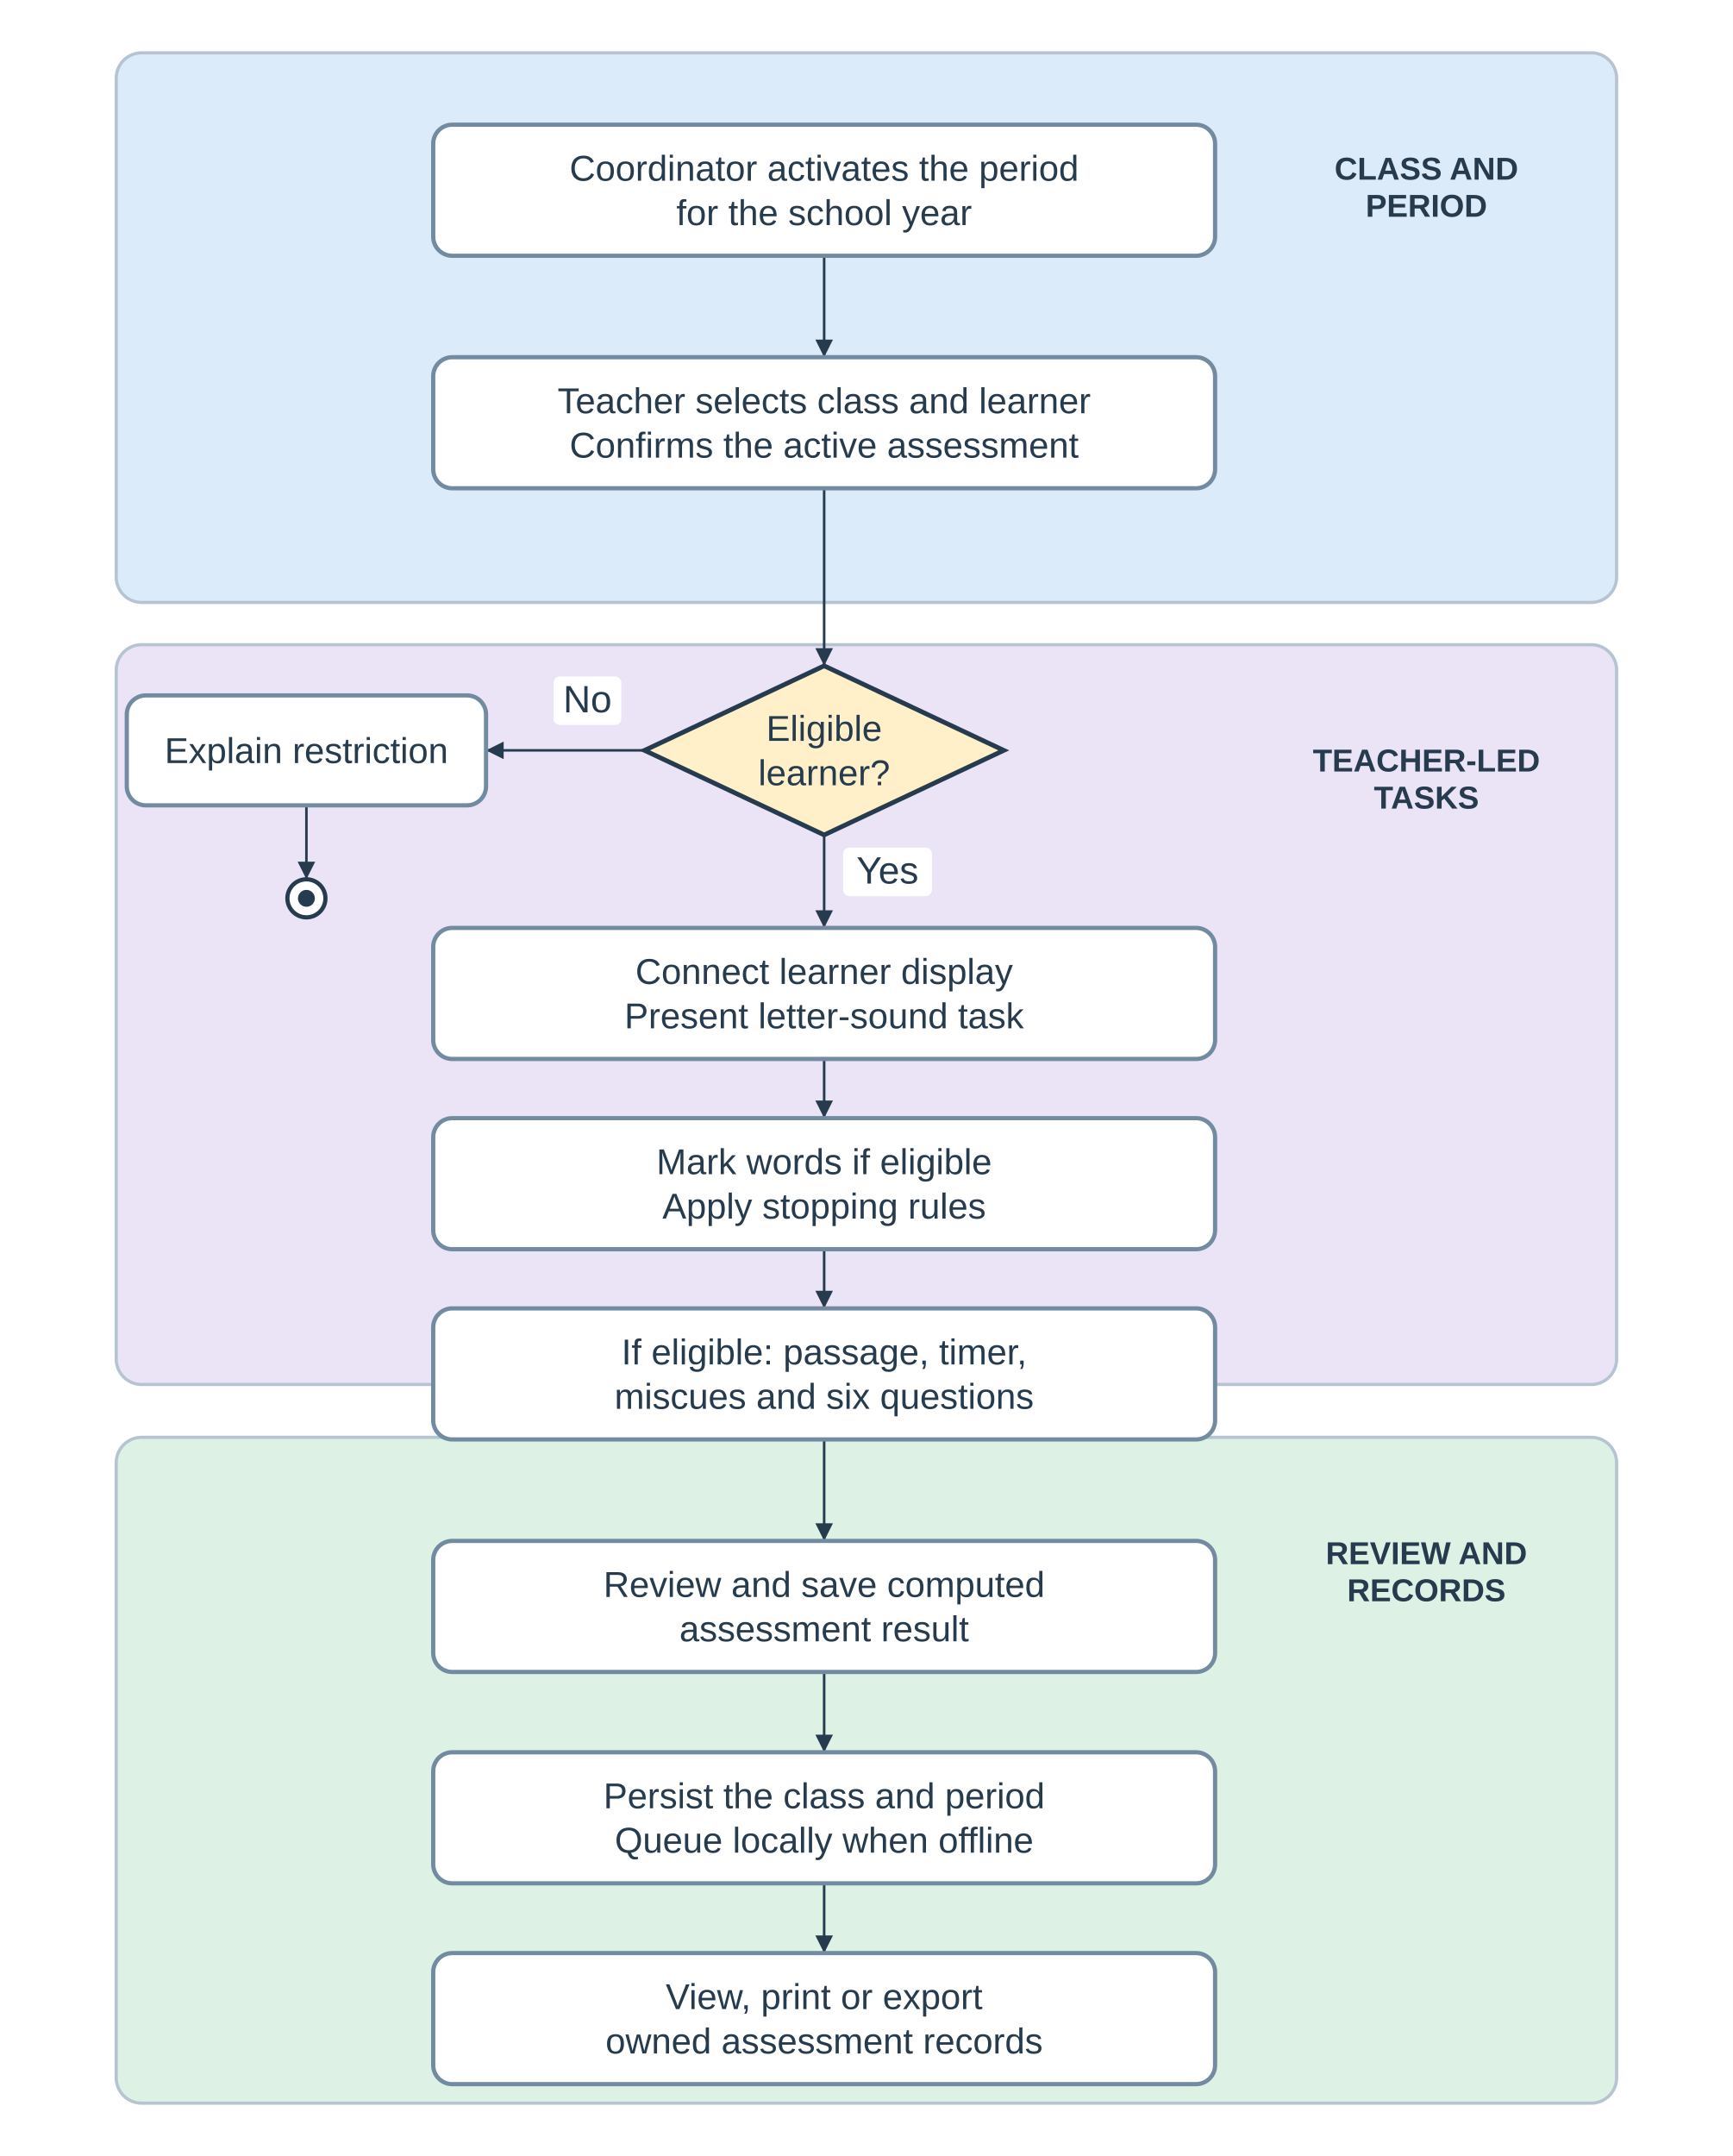
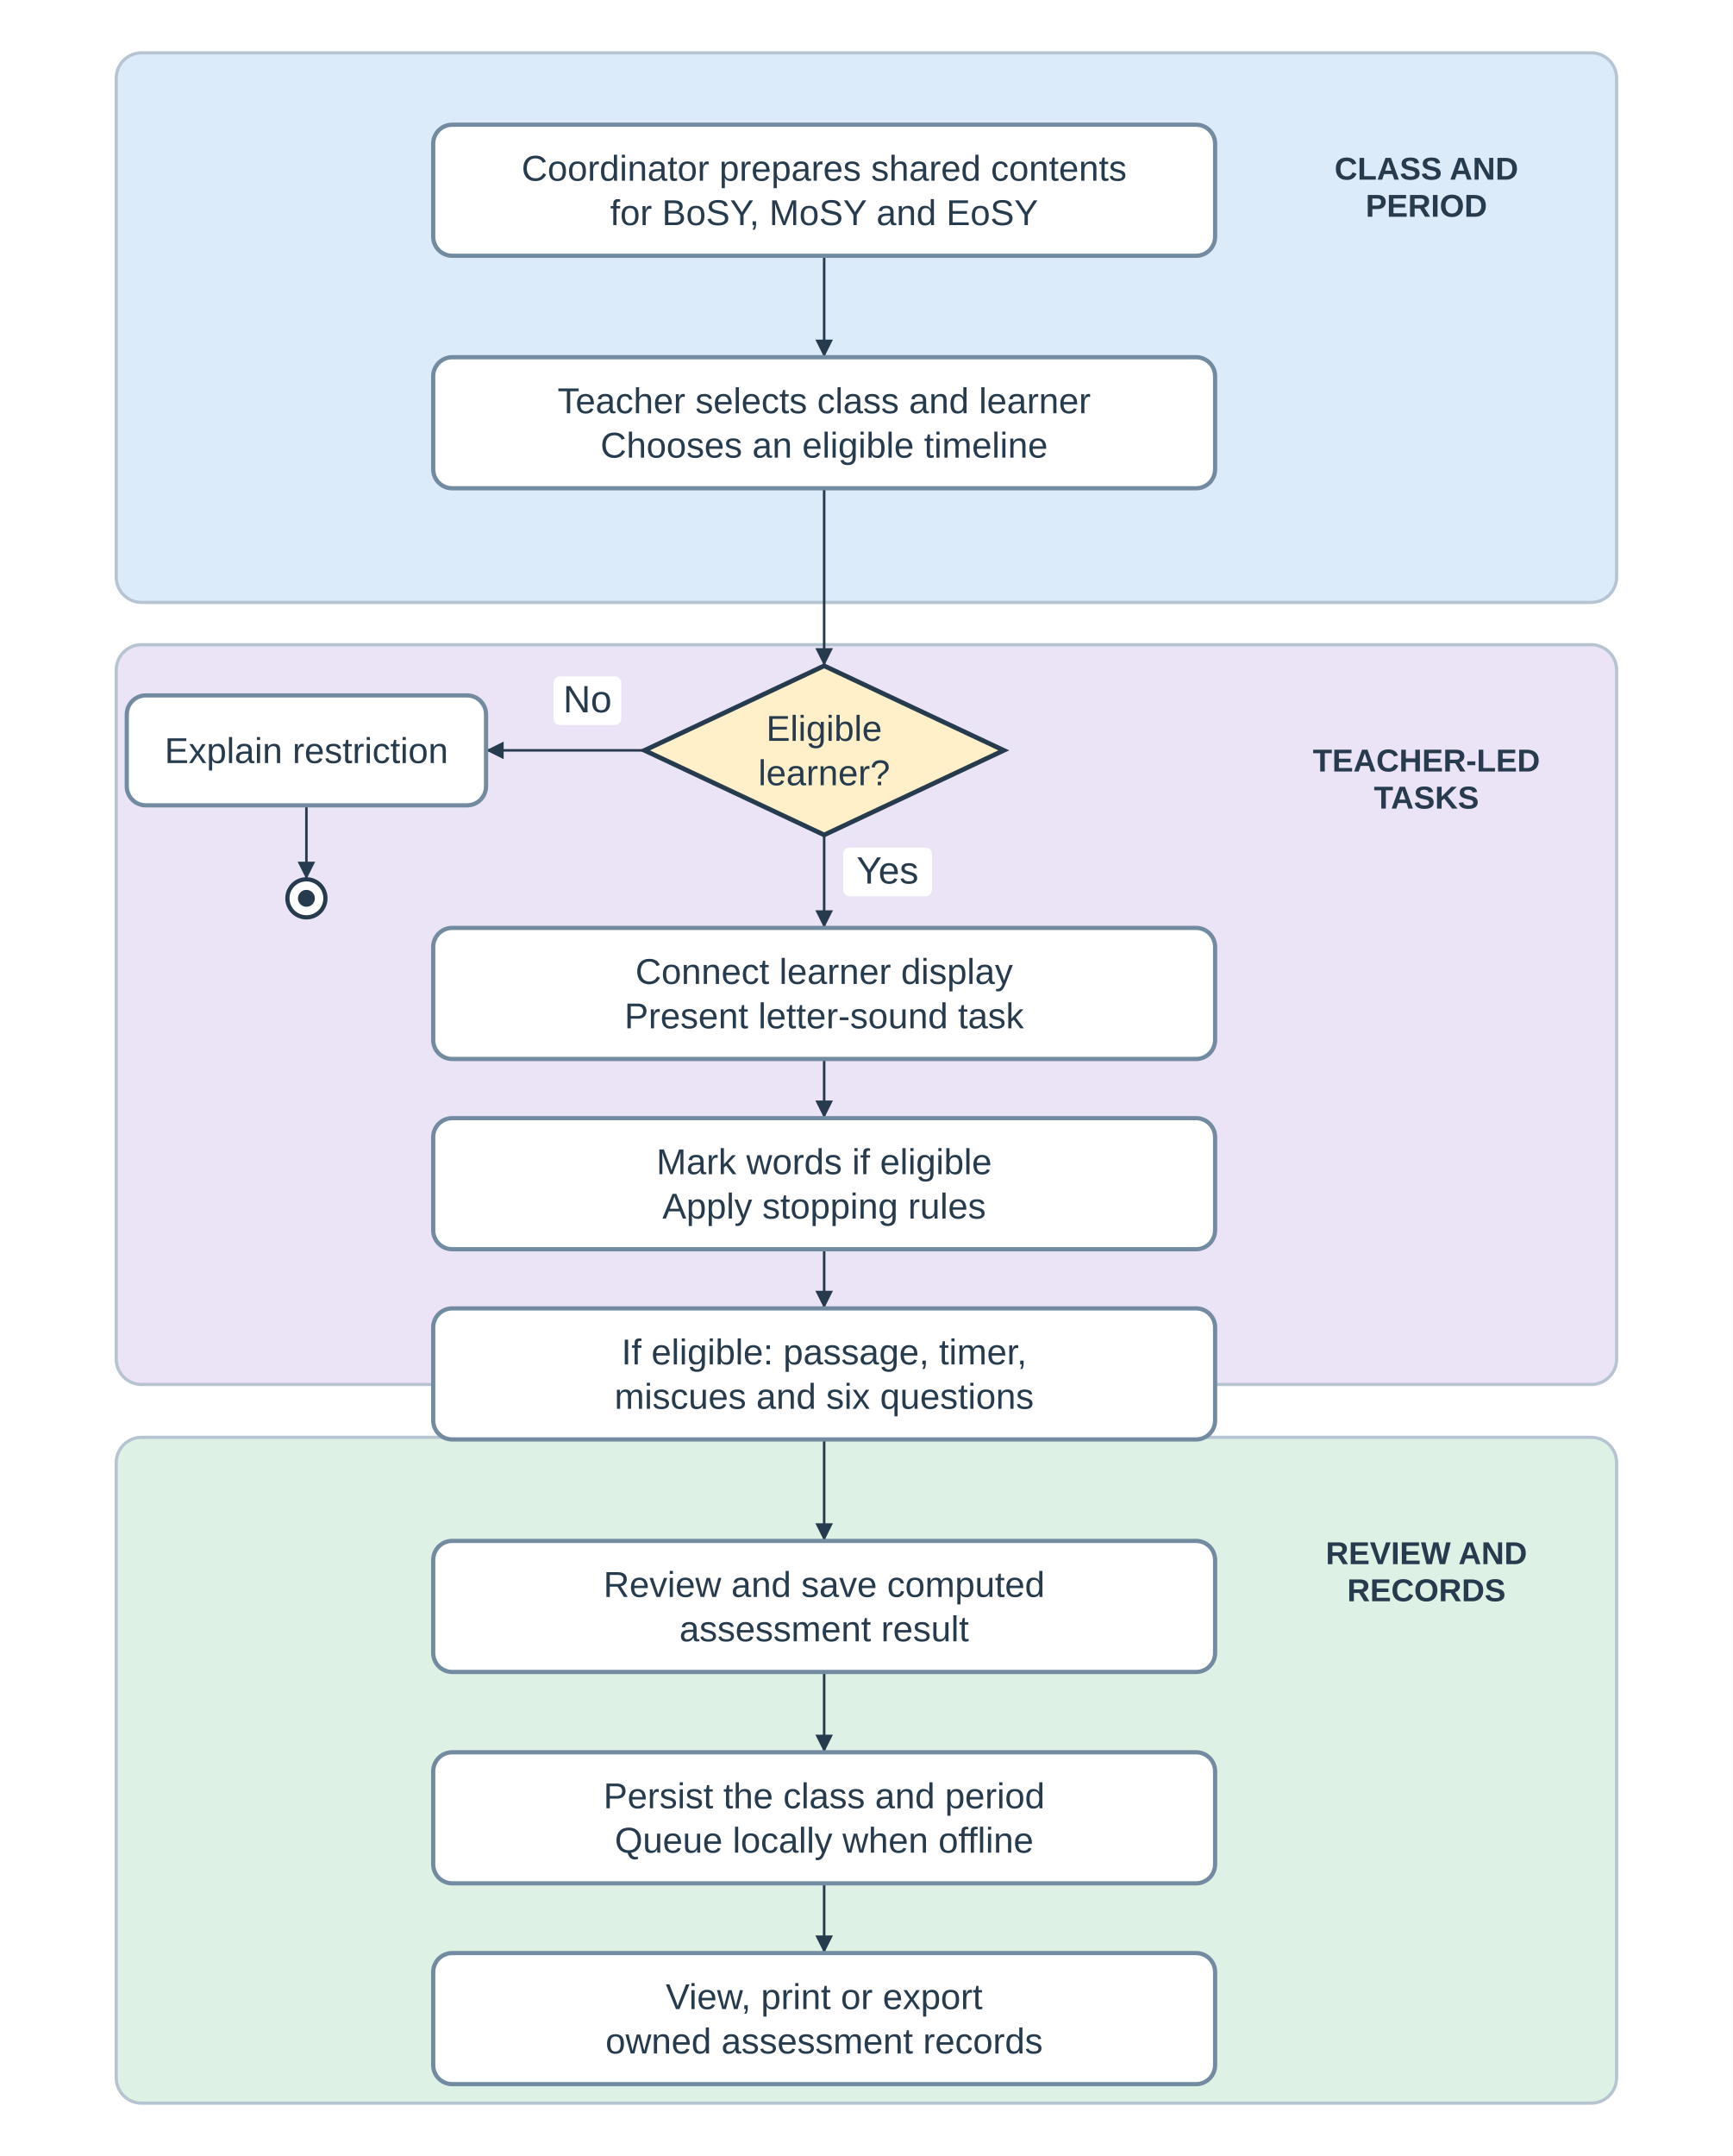
<svg xmlns="http://www.w3.org/2000/svg" width="820" height="1020" viewBox="0 0 820 1020">
  <rect width="100%" height="100%" fill="white" />
  <defs>
    <marker id="arrow" viewBox="0 0 12 12" refX="11" refY="6" markerWidth="10" markerHeight="10" markerUnits="userSpaceOnUse" orient="auto-start-reverse">
      <path d="M1,1 L11,6 L1,11 Z" fill="#263b4d" />
    </marker>
  </defs>
  <rect x="55" y="25" width="710" height="260" rx="12" fill="#dcebfa" stroke="#b6c4d2" stroke-width="1.5" />
  <rect x="55" y="305" width="710" height="350" rx="12" fill="#ebe3f6" stroke="#b6c4d2" stroke-width="1.5" />
  <rect x="55" y="680" width="710" height="315" rx="12" fill="#def1e5" stroke="#b6c4d2" stroke-width="1.5" />
  <polyline points="390.0,121.0 390.0,169.0" fill="none" stroke="#263b4d" stroke-width="1.2" stroke-linejoin="round" marker-end="url(#arrow)" />
  <polyline points="390.0,231.0 390.0,315.0" fill="none" stroke="#263b4d" stroke-width="1.2" stroke-linejoin="round" marker-end="url(#arrow)" />
  <polyline points="305.0,355.0 230.0,355.0" fill="none" stroke="#263b4d" stroke-width="1.2" stroke-linejoin="round" marker-end="url(#arrow)" />
  <polyline points="145.0,381.0 145.0,416.0" fill="none" stroke="#263b4d" stroke-width="1.2" stroke-linejoin="round" marker-end="url(#arrow)" />
  <polyline points="390.0,395.0 390.0,439.0" fill="none" stroke="#263b4d" stroke-width="1.2" stroke-linejoin="round" marker-end="url(#arrow)" />
  <polyline points="390.0,501.0 390.0,529.0" fill="none" stroke="#263b4d" stroke-width="1.2" stroke-linejoin="round" marker-end="url(#arrow)" />
  <polyline points="390.0,591.0 390.0,619.0" fill="none" stroke="#263b4d" stroke-width="1.2" stroke-linejoin="round" marker-end="url(#arrow)" />
  <polyline points="390.0,681.0 390.0,729.0" fill="none" stroke="#263b4d" stroke-width="1.2" stroke-linejoin="round" marker-end="url(#arrow)" />
  <polyline points="390.0,791.0 390.0,829.0" fill="none" stroke="#263b4d" stroke-width="1.2" stroke-linejoin="round" marker-end="url(#arrow)" />
  <polyline points="390.0,891.0 390.0,924.0" fill="none" stroke="#263b4d" stroke-width="1.2" stroke-linejoin="round" marker-end="url(#arrow)" />
  <text x="675" y="85.0" text-anchor="middle" font-family="Arial,sans-serif" font-size="15" fill="#263b4d" font-weight="bold">CLASS AND</text>
  <text x="675" y="102.55" text-anchor="middle" font-family="Arial,sans-serif" font-size="15" fill="#263b4d" font-weight="bold">PERIOD</text>
  <text x="675" y="365.0" text-anchor="middle" font-family="Arial,sans-serif" font-size="15" fill="#263b4d" font-weight="bold">TEACHER-LED</text>
  <text x="675" y="382.55" text-anchor="middle" font-family="Arial,sans-serif" font-size="15" fill="#263b4d" font-weight="bold">TASKS</text>
  <text x="675" y="740.0" text-anchor="middle" font-family="Arial,sans-serif" font-size="15" fill="#263b4d" font-weight="bold">REVIEW AND</text>
  <text x="675" y="757.55" text-anchor="middle" font-family="Arial,sans-serif" font-size="15" fill="#263b4d" font-weight="bold">RECORDS</text>
  <rect x="205.0" y="59.0" width="370" height="62" rx="9" fill="white" stroke="#728ba0" stroke-width="2" />
-   <text x="390" y="85.5" text-anchor="middle" font-family="Arial,sans-serif" font-size="17" fill="#263b4d">Coordinator activates the period</text>
-   <text x="390" y="106.5" text-anchor="middle" font-family="Arial,sans-serif" font-size="17" fill="#263b4d">for the school year</text>
+   <text x="390" y="85.5" text-anchor="middle" font-family="Arial,sans-serif" font-size="17" fill="#263b4d">Coordinator prepares shared contents</text>
+   <text x="390" y="106.5" text-anchor="middle" font-family="Arial,sans-serif" font-size="17" fill="#263b4d">for BoSY, MoSY and EoSY</text>
  <rect x="205.0" y="169.0" width="370" height="62" rx="9" fill="white" stroke="#728ba0" stroke-width="2" />
  <text x="390" y="195.5" text-anchor="middle" font-family="Arial,sans-serif" font-size="17" fill="#263b4d">Teacher selects class and learner</text>
-   <text x="390" y="216.5" text-anchor="middle" font-family="Arial,sans-serif" font-size="17" fill="#263b4d">Confirms the active assessment</text>
+   <text x="390" y="216.5" text-anchor="middle" font-family="Arial,sans-serif" font-size="17" fill="#263b4d">Chooses an eligible timeline</text>
  <polygon points="390,315.0 475.0,355 390,395.0 305.0,355" fill="#fff0c9" stroke="#263b4d" stroke-width="2.2" />
  <text x="390" y="350.5" text-anchor="middle" font-family="Arial,sans-serif" font-size="17" fill="#263b4d">Eligible</text>
  <text x="390" y="371.5" text-anchor="middle" font-family="Arial,sans-serif" font-size="17" fill="#263b4d">learner?</text>
  <rect x="60.0" y="329.0" width="170" height="52" rx="9" fill="white" stroke="#728ba0" stroke-width="2" />
  <text x="145" y="361.0" text-anchor="middle" font-family="Arial,sans-serif" font-size="17" fill="#263b4d">Explain restriction</text>
  <circle cx="145" cy="425" r="9.0" fill="white" stroke="#263b4d" stroke-width="2" />
  <circle cx="145" cy="425" r="4.0" fill="#263b4d" />
  <rect x="205.0" y="439.0" width="370" height="62" rx="9" fill="white" stroke="#728ba0" stroke-width="2" />
  <text x="390" y="465.5" text-anchor="middle" font-family="Arial,sans-serif" font-size="17" fill="#263b4d">Connect learner display</text>
  <text x="390" y="486.5" text-anchor="middle" font-family="Arial,sans-serif" font-size="17" fill="#263b4d">Present letter-sound task</text>
  <rect x="205.0" y="529.0" width="370" height="62" rx="9" fill="white" stroke="#728ba0" stroke-width="2" />
  <text x="390" y="555.5" text-anchor="middle" font-family="Arial,sans-serif" font-size="17" fill="#263b4d">Mark words if eligible</text>
  <text x="390" y="576.5" text-anchor="middle" font-family="Arial,sans-serif" font-size="17" fill="#263b4d">Apply stopping rules</text>
  <rect x="205.0" y="619.0" width="370" height="62" rx="9" fill="white" stroke="#728ba0" stroke-width="2" />
  <text x="390" y="645.5" text-anchor="middle" font-family="Arial,sans-serif" font-size="17" fill="#263b4d">If eligible: passage, timer,</text>
  <text x="390" y="666.5" text-anchor="middle" font-family="Arial,sans-serif" font-size="17" fill="#263b4d">miscues and six questions</text>
  <rect x="205.0" y="729.0" width="370" height="62" rx="9" fill="white" stroke="#728ba0" stroke-width="2" />
  <text x="390" y="755.5" text-anchor="middle" font-family="Arial,sans-serif" font-size="17" fill="#263b4d">Review and save computed</text>
  <text x="390" y="776.5" text-anchor="middle" font-family="Arial,sans-serif" font-size="17" fill="#263b4d">assessment result</text>
  <rect x="205.0" y="829.0" width="370" height="62" rx="9" fill="white" stroke="#728ba0" stroke-width="2" />
  <text x="390" y="855.5" text-anchor="middle" font-family="Arial,sans-serif" font-size="17" fill="#263b4d">Persist the class and period</text>
  <text x="390" y="876.5" text-anchor="middle" font-family="Arial,sans-serif" font-size="17" fill="#263b4d">Queue locally when offline</text>
  <rect x="205.0" y="924.0" width="370" height="62" rx="9" fill="white" stroke="#728ba0" stroke-width="2" />
  <text x="390" y="950.5" text-anchor="middle" font-family="Arial,sans-serif" font-size="17" fill="#263b4d">View, print or export</text>
  <text x="390" y="971.5" text-anchor="middle" font-family="Arial,sans-serif" font-size="17" fill="#263b4d">owned assessment records</text>
  <rect x="262.0" y="320" width="32" height="23" rx="3" fill="white" />
  <text x="278" y="337" text-anchor="middle" font-family="Arial,sans-serif" font-size="18" fill="#263b4d">No</text>
  <rect x="399.0" y="401" width="42" height="23" rx="3" fill="white" />
  <text x="420" y="418" text-anchor="middle" font-family="Arial,sans-serif" font-size="18" fill="#263b4d">Yes</text>
</svg>
